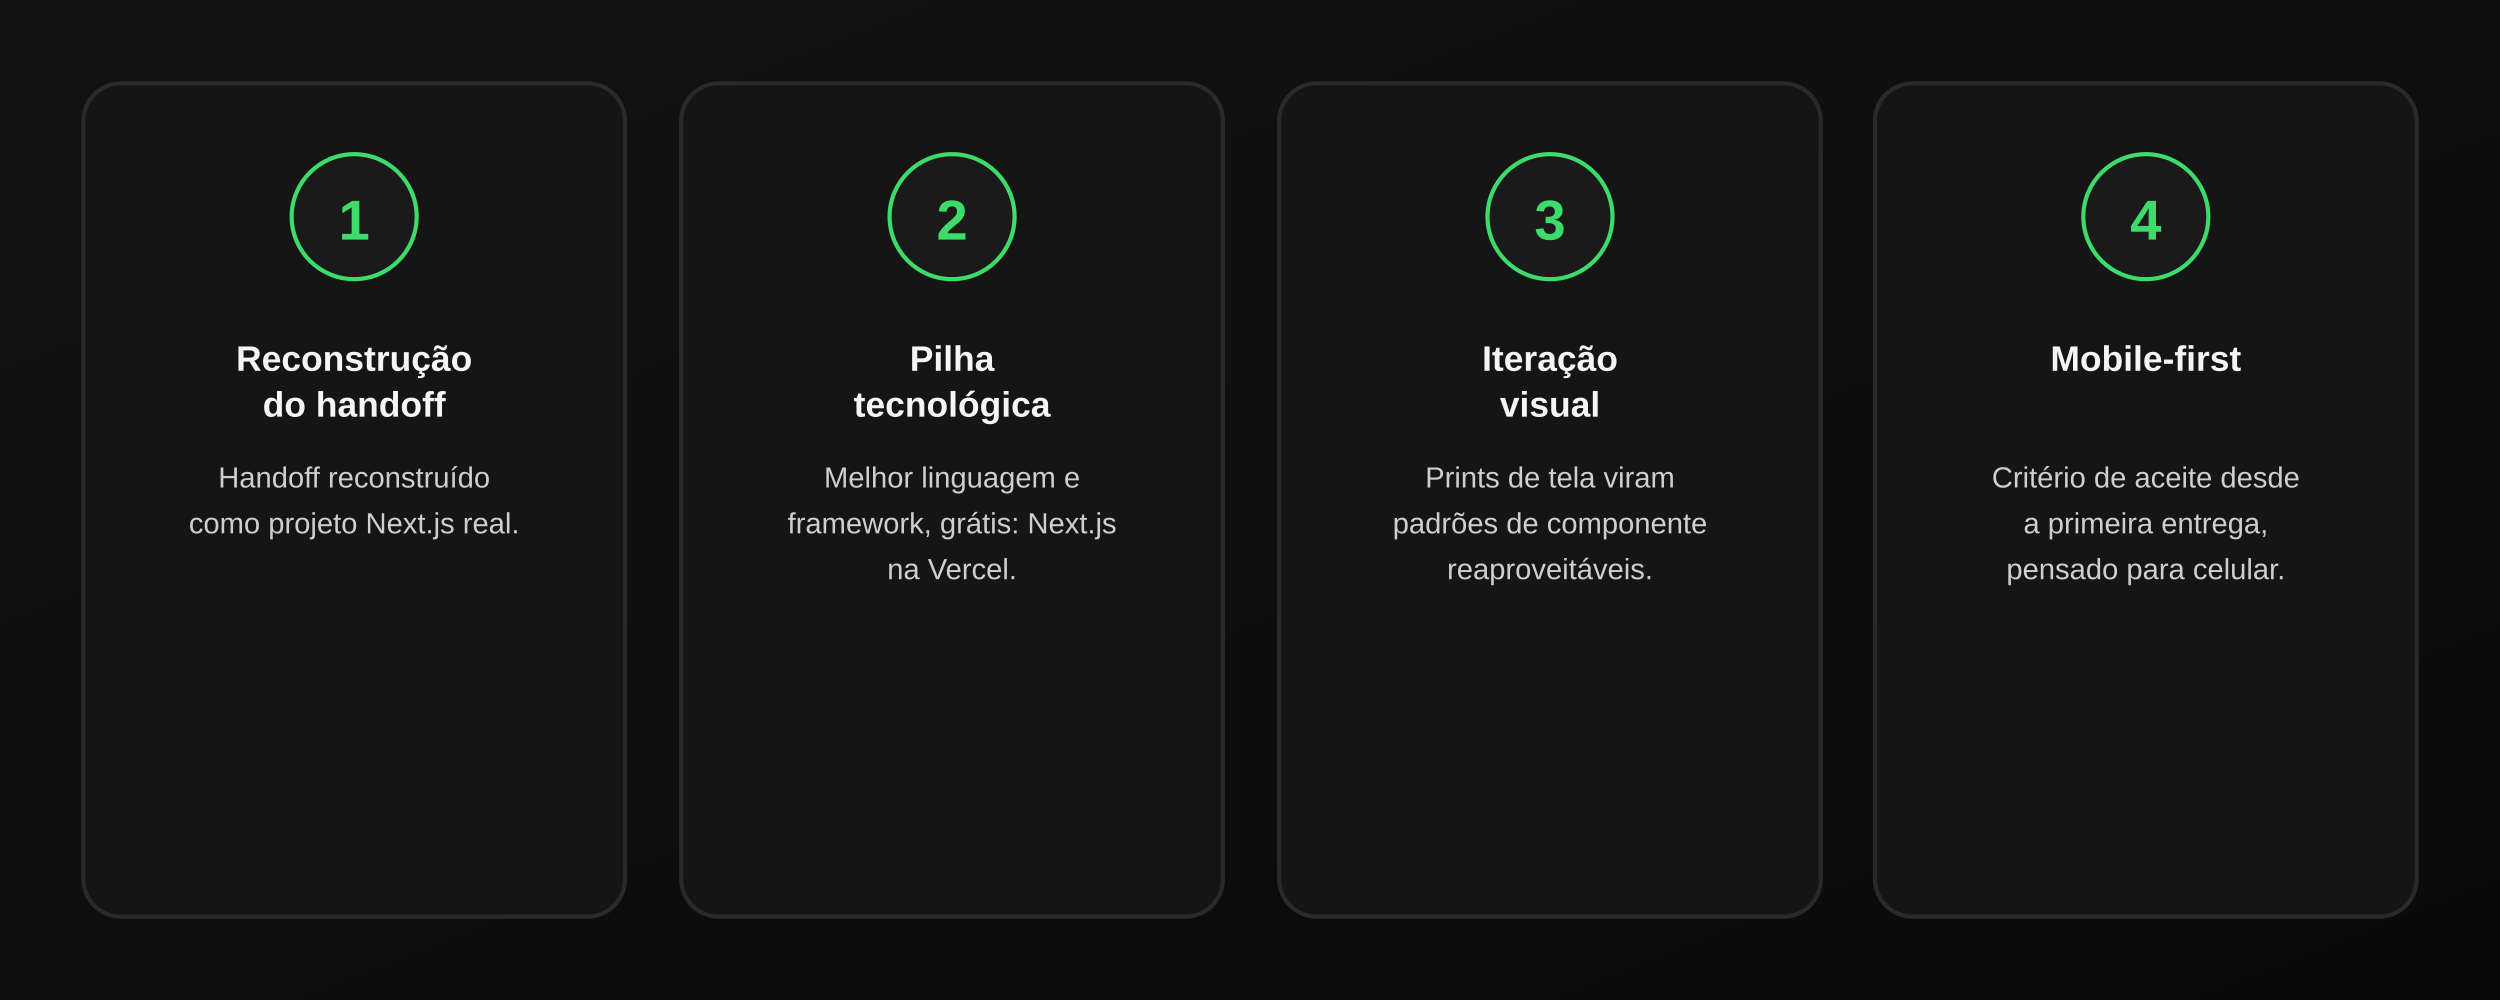
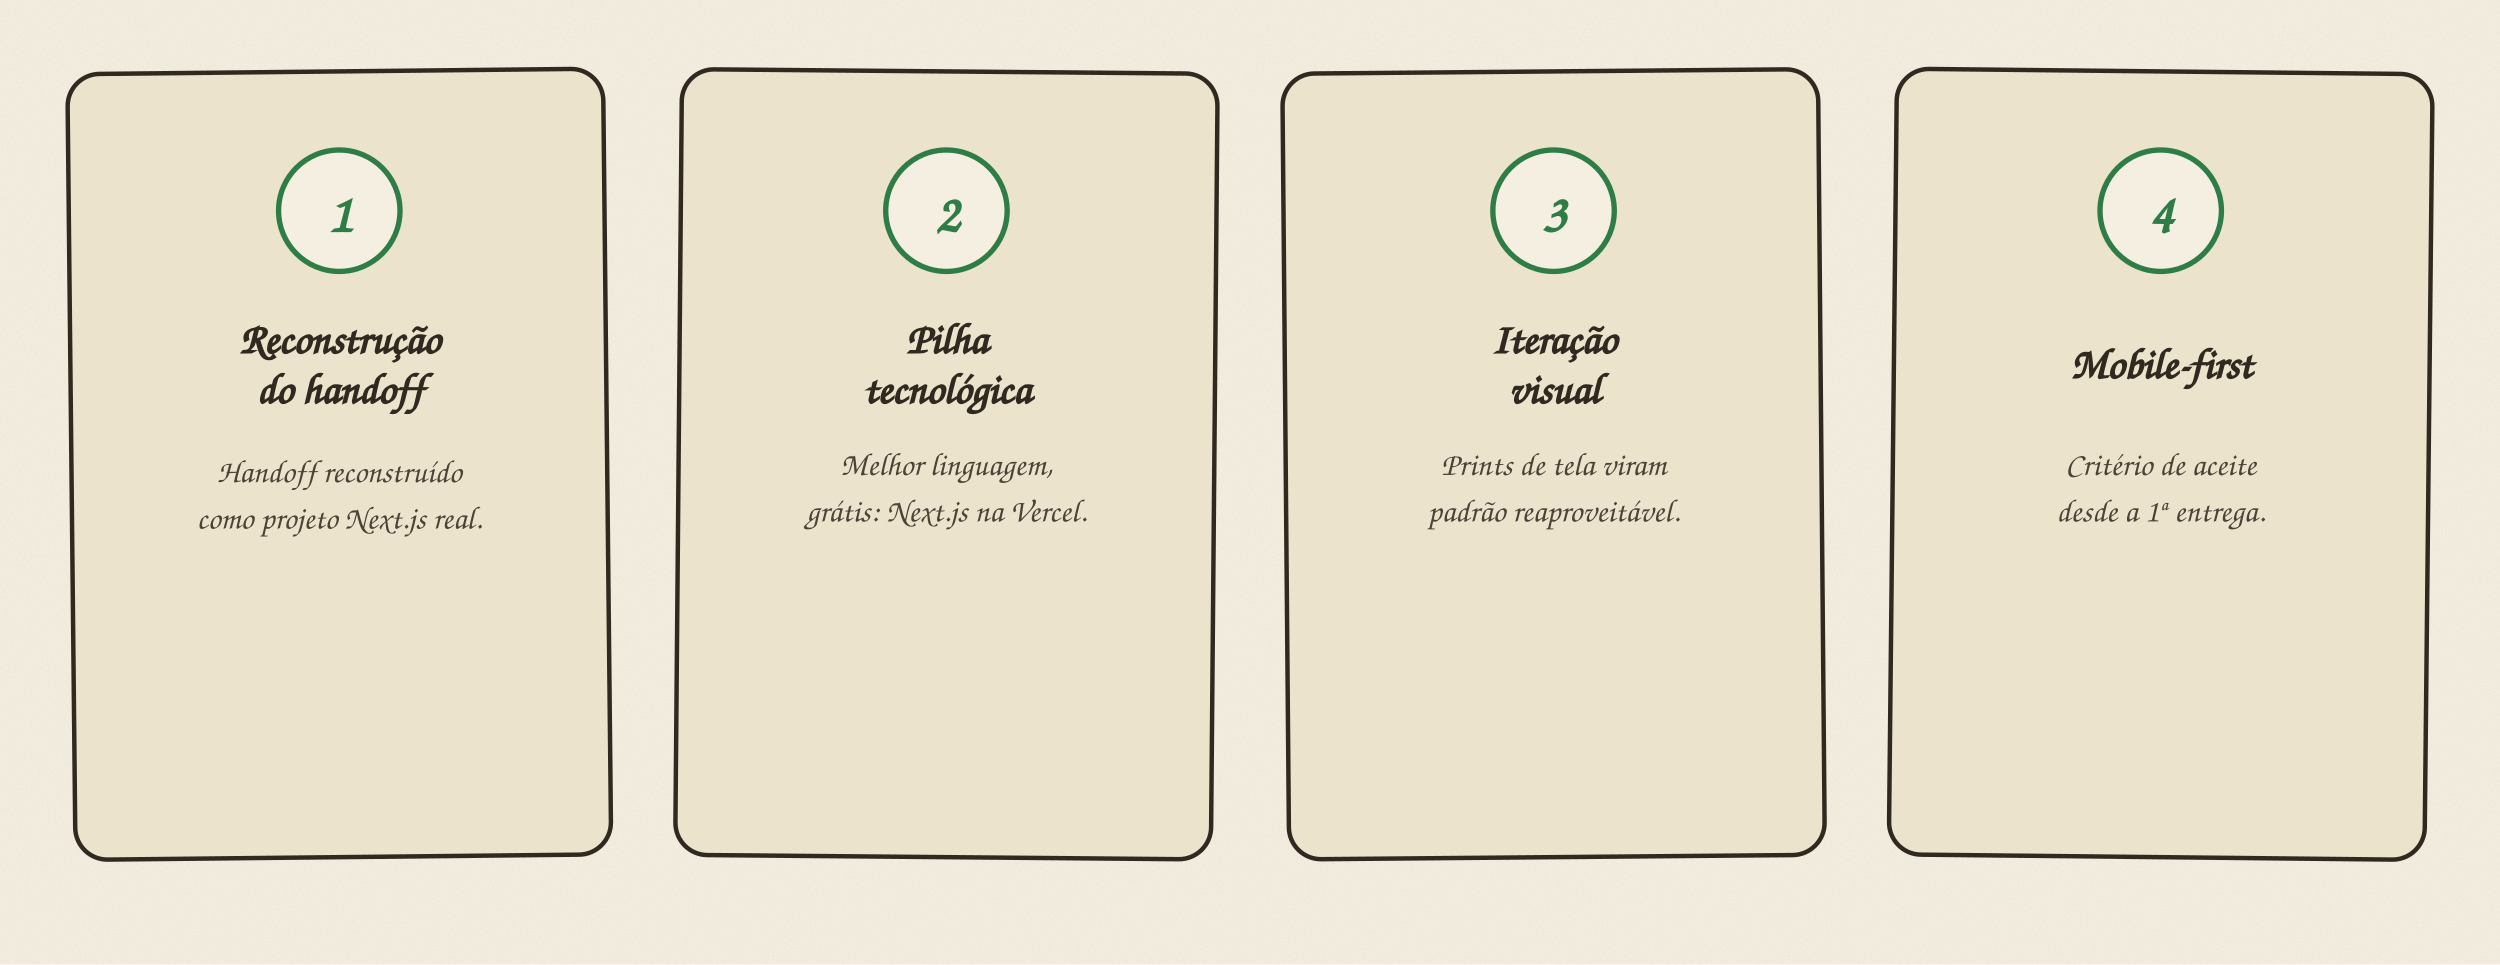
- <svg xmlns="http://www.w3.org/2000/svg" viewBox="0 0 1200 480">
+ <svg xmlns="http://www.w3.org/2000/svg" viewBox="0 0 1400 540">
  <defs>
-     <linearGradient id="bgStepsPt" x1="0" y1="0" x2="1" y2="1">
-       <stop offset="0%" stop-color="#121212" />
-       <stop offset="100%" stop-color="#0a0a0a" />
-     </linearGradient>
+     <filter id="paperNoisePs" x="-5%" y="-5%" width="110%" height="110%">
+       <feTurbulence type="fractalNoise" baseFrequency="0.9" numOctaves="2" result="noise" />
+       <feColorMatrix in="noise" type="matrix" values="0 0 0 0 0  0 0 0 0 0  0 0 0 0 0  0 0 0 0.03 0" />
+     </filter>
  </defs>
-   <rect width="1200" height="480" fill="url(#bgStepsPt)" />
-   <g font-family="Arial, sans-serif">
-     <rect x="40" y="40" width="260" height="400" rx="18" fill="#151515" stroke="#2a2a2a" stroke-width="2" />
-     <circle cx="170" cy="104" r="30" fill="#1a1a1a" stroke="#3ddc6a" stroke-width="2" />
-     <text x="170" y="115" text-anchor="middle" fill="#3ddc6a" font-size="27" font-weight="700">1</text>
-     <text x="170" y="178" text-anchor="middle" fill="#f5f5f5" font-size="17" font-weight="700">Reconstrução</text>
-     <text x="170" y="200" text-anchor="middle" fill="#f5f5f5" font-size="17" font-weight="700">do handoff</text>
-     <text x="170" y="234" text-anchor="middle" fill="#cfcfcf" font-size="14">Handoff reconstruído</text>
-     <text x="170" y="256" text-anchor="middle" fill="#cfcfcf" font-size="14">como projeto Next.js real.</text>
-     <rect x="327" y="40" width="260" height="400" rx="18" fill="#151515" stroke="#2a2a2a" stroke-width="2" />
-     <circle cx="457" cy="104" r="30" fill="#1a1a1a" stroke="#3ddc6a" stroke-width="2" />
-     <text x="457" y="115" text-anchor="middle" fill="#3ddc6a" font-size="27" font-weight="700">2</text>
-     <text x="457" y="178" text-anchor="middle" fill="#f5f5f5" font-size="17" font-weight="700">Pilha</text>
-     <text x="457" y="200" text-anchor="middle" fill="#f5f5f5" font-size="17" font-weight="700">tecnológica</text>
-     <text x="457" y="234" text-anchor="middle" fill="#cfcfcf" font-size="14">Melhor linguagem e</text>
-     <text x="457" y="256" text-anchor="middle" fill="#cfcfcf" font-size="14">framework, grátis: Next.js</text>
-     <text x="457" y="278" text-anchor="middle" fill="#cfcfcf" font-size="14">na Vercel.</text>
-     <rect x="614" y="40" width="260" height="400" rx="18" fill="#151515" stroke="#2a2a2a" stroke-width="2" />
-     <circle cx="744" cy="104" r="30" fill="#1a1a1a" stroke="#3ddc6a" stroke-width="2" />
-     <text x="744" y="115" text-anchor="middle" fill="#3ddc6a" font-size="27" font-weight="700">3</text>
-     <text x="744" y="178" text-anchor="middle" fill="#f5f5f5" font-size="17" font-weight="700">Iteração</text>
-     <text x="744" y="200" text-anchor="middle" fill="#f5f5f5" font-size="17" font-weight="700">visual</text>
-     <text x="744" y="234" text-anchor="middle" fill="#cfcfcf" font-size="14">Prints de tela viram</text>
-     <text x="744" y="256" text-anchor="middle" fill="#cfcfcf" font-size="14">padrões de componente</text>
-     <text x="744" y="278" text-anchor="middle" fill="#cfcfcf" font-size="14">reaproveitáveis.</text>
-     <rect x="900" y="40" width="260" height="400" rx="18" fill="#151515" stroke="#2a2a2a" stroke-width="2" />
-     <circle cx="1030" cy="104" r="30" fill="#1a1a1a" stroke="#3ddc6a" stroke-width="2" />
-     <text x="1030" y="115" text-anchor="middle" fill="#3ddc6a" font-size="27" font-weight="700">4</text>
-     <text x="1030" y="178" text-anchor="middle" fill="#f5f5f5" font-size="17" font-weight="700">Mobile-first</text>
-     <text x="1030" y="234" text-anchor="middle" fill="#cfcfcf" font-size="14">Critério de aceite desde</text>
-     <text x="1030" y="256" text-anchor="middle" fill="#cfcfcf" font-size="14">a primeira entrega,</text>
-     <text x="1030" y="278" text-anchor="middle" fill="#cfcfcf" font-size="14">pensado para celular.</text>
+   <rect width="1400" height="540" fill="#f4efe0" />
+   <rect width="1400" height="540" filter="url(#paperNoisePs)" />
+   <g font-family="'Comic Sans MS','Segoe Print','Bradley Hand',cursive">
+     <g transform="rotate(-0.6 190 260)">
+       <rect x="40" y="40" width="300" height="440" rx="18" fill="#ece3cd" stroke="#30291f" stroke-width="2.5" />
+     </g>
+     <circle cx="190" cy="118" r="34" fill="#f4efe0" stroke="#2f7d46" stroke-width="3" />
+     <text x="190" y="130" text-anchor="middle" fill="#2f7d46" font-size="30" font-weight="700">1</text>
+     <text x="190" y="198" text-anchor="middle" fill="#30291f" font-size="24" font-weight="700">Reconstrução</text>
+     <text x="190" y="226" text-anchor="middle" fill="#30291f" font-size="24" font-weight="700">do handoff</text>
+     <text x="190" y="270" text-anchor="middle" fill="#4a4336" font-size="18">Handoff reconstruído</text>
+     <text x="190" y="296" text-anchor="middle" fill="#4a4336" font-size="18">como projeto Next.js real.</text>
+     <g transform="rotate(0.5 530 260)">
+       <rect x="380" y="40" width="300" height="440" rx="18" fill="#ece3cd" stroke="#30291f" stroke-width="2.5" />
+     </g>
+     <circle cx="530" cy="118" r="34" fill="#f4efe0" stroke="#2f7d46" stroke-width="3" />
+     <text x="530" y="130" text-anchor="middle" fill="#2f7d46" font-size="30" font-weight="700">2</text>
+     <text x="530" y="198" text-anchor="middle" fill="#30291f" font-size="24" font-weight="700">Pilha</text>
+     <text x="530" y="226" text-anchor="middle" fill="#30291f" font-size="24" font-weight="700">tecnológica</text>
+     <text x="530" y="266" text-anchor="middle" fill="#4a4336" font-size="18">Melhor linguagem,</text>
+     <text x="530" y="292" text-anchor="middle" fill="#4a4336" font-size="18">grátis: Next.js na Vercel.</text>
+     <g transform="rotate(-0.5 870 260)">
+       <rect x="720" y="40" width="300" height="440" rx="18" fill="#ece3cd" stroke="#30291f" stroke-width="2.5" />
+     </g>
+     <circle cx="870" cy="118" r="34" fill="#f4efe0" stroke="#2f7d46" stroke-width="3" />
+     <text x="870" y="130" text-anchor="middle" fill="#2f7d46" font-size="30" font-weight="700">3</text>
+     <text x="870" y="198" text-anchor="middle" fill="#30291f" font-size="24" font-weight="700">Iteração</text>
+     <text x="870" y="226" text-anchor="middle" fill="#30291f" font-size="24" font-weight="700">visual</text>
+     <text x="870" y="266" text-anchor="middle" fill="#4a4336" font-size="18">Prints de tela viram</text>
+     <text x="870" y="292" text-anchor="middle" fill="#4a4336" font-size="18">padrão reaproveitável.</text>
+     <g transform="rotate(0.6 1210 260)">
+       <rect x="1060" y="40" width="300" height="440" rx="18" fill="#ece3cd" stroke="#30291f" stroke-width="2.5" />
+     </g>
+     <circle cx="1210" cy="118" r="34" fill="#f4efe0" stroke="#2f7d46" stroke-width="3" />
+     <text x="1210" y="130" text-anchor="middle" fill="#2f7d46" font-size="30" font-weight="700">4</text>
+     <text x="1210" y="212" text-anchor="middle" fill="#30291f" font-size="24" font-weight="700">Mobile-first</text>
+     <text x="1210" y="266" text-anchor="middle" fill="#4a4336" font-size="18">Critério de aceite</text>
+     <text x="1210" y="292" text-anchor="middle" fill="#4a4336" font-size="18">desde a 1ª entrega.</text>
  </g>
</svg>
